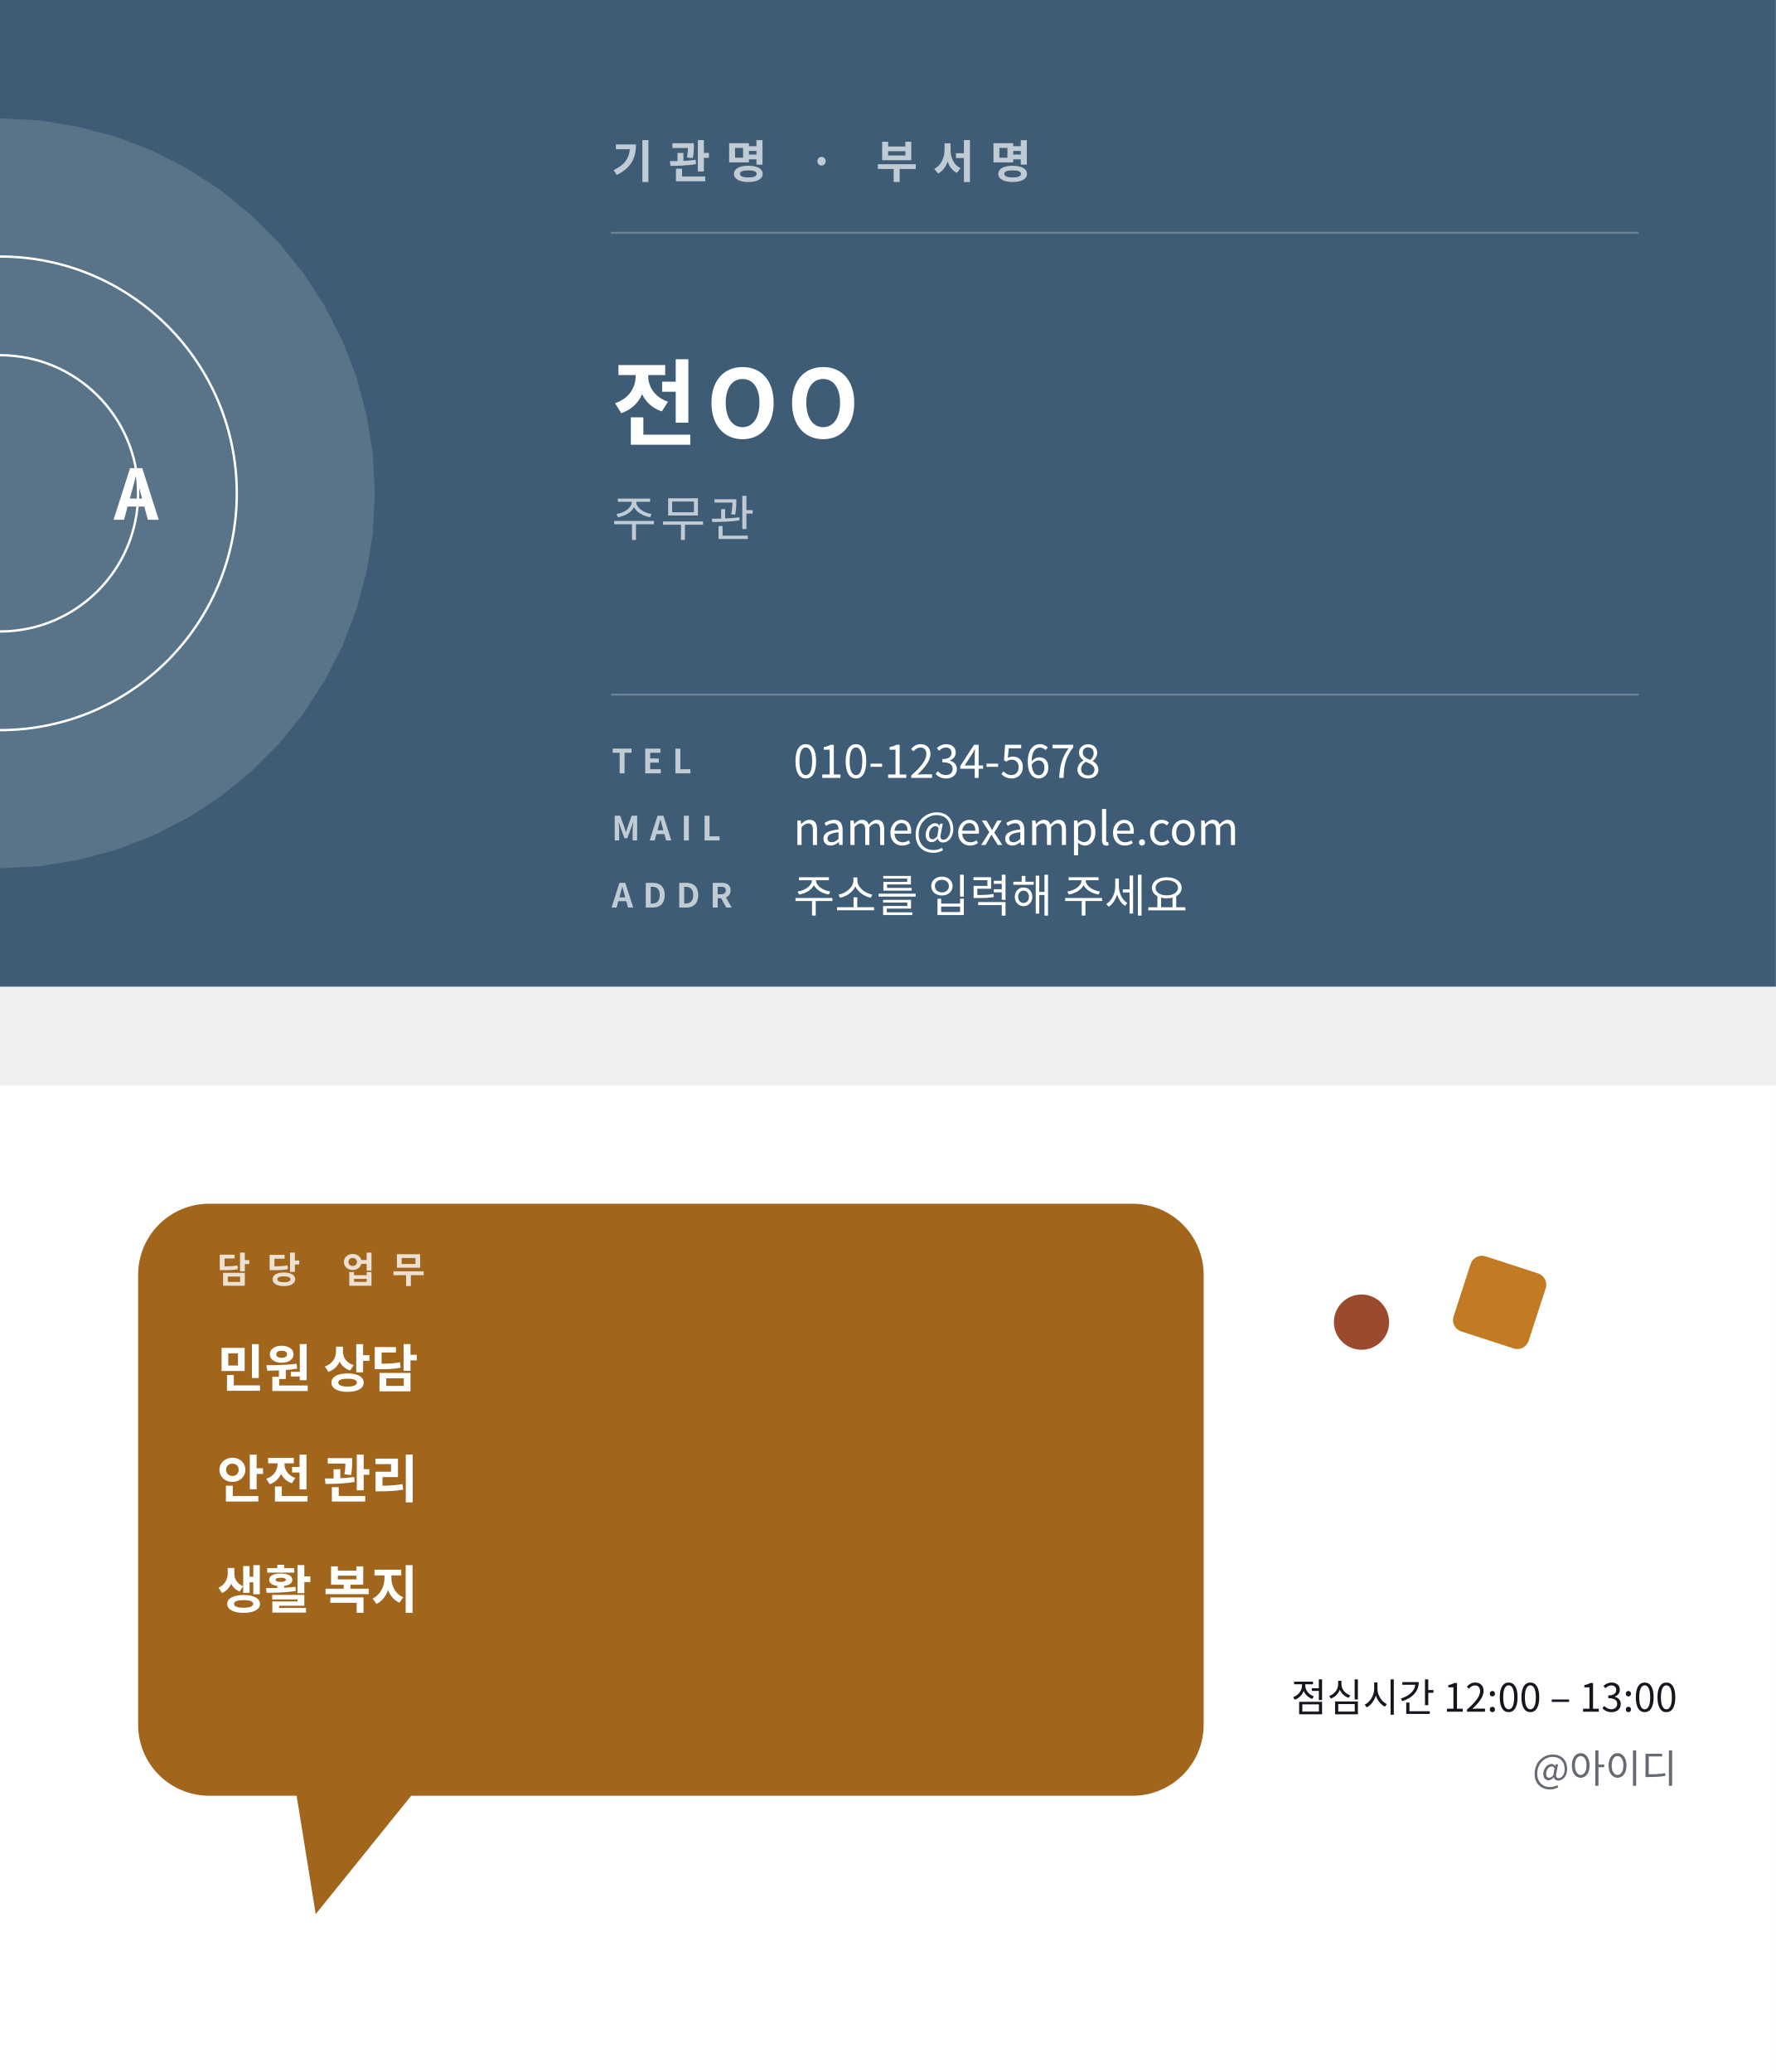
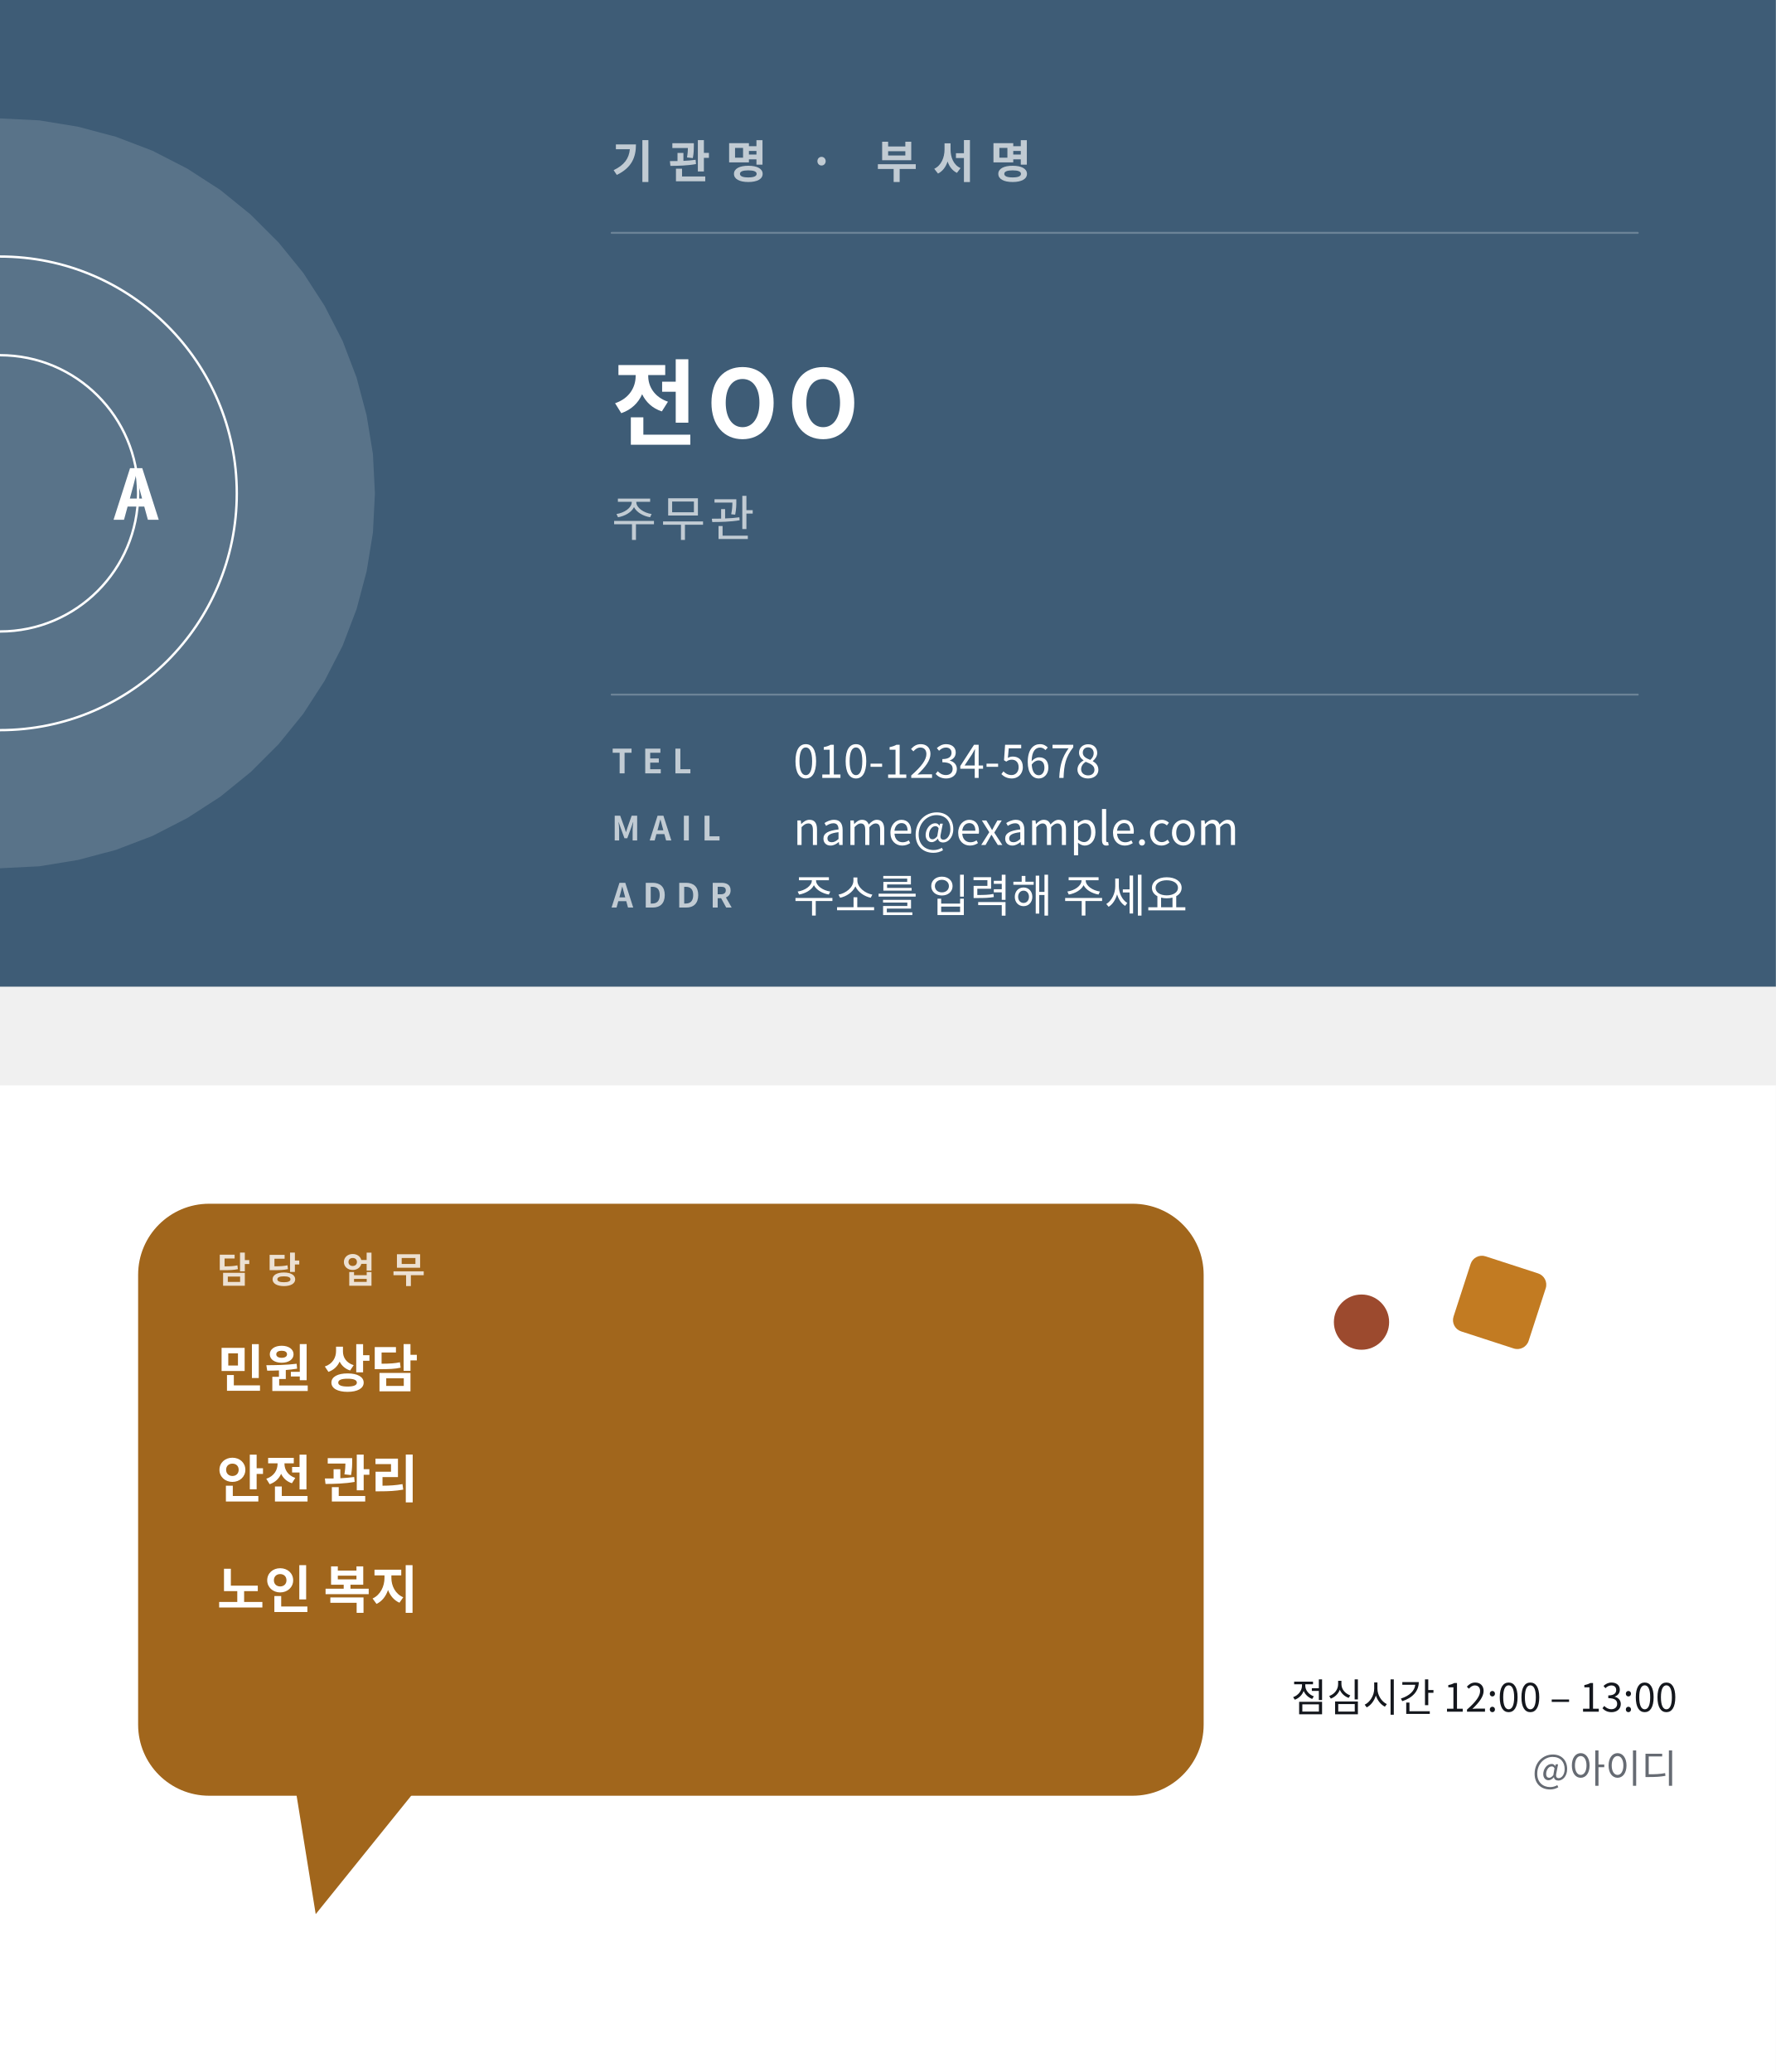
<svg xmlns="http://www.w3.org/2000/svg" width="90mm" height="105mm" viewBox="0 0 900 1050">
  <g id="front">
    <rect width="900" height="500" fill="#3E5C76" />
    <polygon points="0,60 19.9,61 39.5,64.2 58.7,69.3 77.3,76.4 95,85.5 111.7,96.3 127.1,108.8 141.2,122.9 153.7,138.3 164.5,155 173.6,172.7 180.7,191.3 185.8,210.5 189,230.1 190,250 189,269.9 185.8,289.5 180.7,308.7 173.6,327.3 164.5,345 153.7,361.7 141.2,377.1 127.1,391.2 111.7,403.7 95,414.5 77.3,423.6 58.7,430.7 39.5,435.8 19.9,439 0,440" fill="#597389" />
    <ellipse cx="0" cy="250" rx="120" ry="120" fill="none" stroke="#FFFFFF" stroke-width="1.2" stroke-linejoin="round" />
    <ellipse cx="0" cy="250" rx="70" ry="70" fill="none" stroke="#FFFFFF" stroke-width="1.2" stroke-linejoin="round" />
    <text font-family="Pretendard,'Noto Sans KR','Noto Sans CJK KR','Malgun Gothic','Apple SD Gothic Neo',sans-serif" font-size="35.3" font-weight="700" fill="#FFFFFF" text-anchor="middle">
      <tspan x="69" y="263.4">A</tspan>
    </text>
    <text font-family="Pretendard,'Noto Sans KR','Noto Sans CJK KR','Malgun Gothic','Apple SD Gothic Neo',sans-serif" font-size="22.9" font-weight="700" fill="#C1CBD3" text-anchor="start" letter-spacing="7.8">
      <tspan x="310" y="90.2">기관명 · 부서명</tspan>
    </text>
    <line x1="310" y1="118" x2="830" y2="118" stroke="#6C8397" stroke-width="1" stroke-linecap="round" />
    <text font-family="Pretendard,'Noto Sans KR','Noto Sans CJK KR','Malgun Gothic','Apple SD Gothic Neo',sans-serif" font-size="47.6" font-weight="700" fill="#FFFFFF" text-anchor="start" letter-spacing="4.2">
      <tspan x="310" y="221.9">전OO</tspan>
    </text>
    <text font-family="Pretendard,'Noto Sans KR','Noto Sans CJK KR','Malgun Gothic','Apple SD Gothic Neo',sans-serif" font-size="24.7" font-weight="400" fill="#C1CBD3" text-anchor="start" letter-spacing="2.1">
      <tspan x="310" y="271.7">주무관</tspan>
    </text>
    <line x1="310" y1="352" x2="830" y2="352" stroke="#6C8397" stroke-width="1" stroke-linecap="round" />
    <text font-family="Pretendard,'Noto Sans KR','Noto Sans CJK KR','Malgun Gothic','Apple SD Gothic Neo',sans-serif" font-size="16.9" font-weight="700" fill="#C1CBD3" text-anchor="start" letter-spacing="4.9">
      <tspan x="310" y="391.9">TEL</tspan>
    </text>
    <text font-family="Pretendard,'Noto Sans KR','Noto Sans CJK KR','Malgun Gothic','Apple SD Gothic Neo',sans-serif" font-size="22.9" font-weight="400" fill="#FFFFFF" text-anchor="start">
      <tspan x="402" y="394.2">010-1234-5678</tspan>
    </text>
    <text font-family="Pretendard,'Noto Sans KR','Noto Sans CJK KR','Malgun Gothic','Apple SD Gothic Neo',sans-serif" font-size="16.9" font-weight="700" fill="#C1CBD3" text-anchor="start" letter-spacing="4.9">
      <tspan x="310" y="425.9">MAIL</tspan>
    </text>
    <text font-family="Pretendard,'Noto Sans KR','Noto Sans CJK KR','Malgun Gothic','Apple SD Gothic Neo',sans-serif" font-size="22.9" font-weight="400" fill="#FFFFFF" text-anchor="start">
      <tspan x="402" y="428.2">name@example.com</tspan>
    </text>
    <text font-family="Pretendard,'Noto Sans KR','Noto Sans CJK KR','Malgun Gothic','Apple SD Gothic Neo',sans-serif" font-size="16.9" font-weight="700" fill="#C1CBD3" text-anchor="start" letter-spacing="4.9">
      <tspan x="310" y="459.9">ADDR</tspan>
    </text>
    <text font-family="Pretendard,'Noto Sans KR','Noto Sans CJK KR','Malgun Gothic','Apple SD Gothic Neo',sans-serif" font-size="22.9" font-weight="400" fill="#FFFFFF" text-anchor="start">
      <tspan x="402" y="462.2">주소를 입력해 주세요</tspan>
    </text>
  </g>
  <g id="back" transform="translate(0 550)">
    <rect width="900" height="500" fill="#FFFFFF" />
    <rect x="70" y="60" width="540" height="300" rx="36" fill="#A1661C" />
    <polygon points="150,358 210,358 160,420" fill="#A1661C" />
    <text font-family="Pretendard,'Noto Sans KR','Noto Sans CJK KR','Malgun Gothic','Apple SD Gothic Neo',sans-serif" font-size="18.3" font-weight="700" fill="#FFFFFF" text-anchor="start" letter-spacing="8.5" opacity="0.8">
      <tspan x="110" y="100.1">담당 업무</tspan>
    </text>
    <text font-family="Pretendard,'Noto Sans KR','Noto Sans CJK KR','Malgun Gothic','Apple SD Gothic Neo',sans-serif" font-size="26.1" font-weight="700" fill="#FFFFFF" text-anchor="start">
      <tspan x="110" y="153">민원 상담</tspan>
    </text>
    <text font-family="Pretendard,'Noto Sans KR','Noto Sans CJK KR','Malgun Gothic','Apple SD Gothic Neo',sans-serif" font-size="26.1" font-weight="700" fill="#FFFFFF" text-anchor="start">
      <tspan x="110" y="209">안전 관리</tspan>
    </text>
    <text font-family="Pretendard,'Noto Sans KR','Noto Sans CJK KR','Malgun Gothic','Apple SD Gothic Neo',sans-serif" font-size="26.1" font-weight="700" fill="#FFFFFF" text-anchor="start">
-       <tspan x="110" y="265">생활 복지</tspan>
+       <tspan x="110" y="265">노인 복지</tspan>
    </text>
    <ellipse cx="690" cy="120" rx="14" ry="14" fill="#9C4A2E" />
    <rect x="740" y="90" width="40" height="40" rx="6" fill="#C27B22" transform="rotate(18 760 110)" />
    <text font-family="Pretendard,'Noto Sans KR','Noto Sans CJK KR','Malgun Gothic','Apple SD Gothic Neo',sans-serif" font-size="19.8" font-weight="400" fill="#14171D" text-anchor="end">
      <tspan x="850" y="317.4">점심시간 12:00 – 13:00</tspan>
    </text>
    <text font-family="Pretendard,'Noto Sans KR','Noto Sans CJK KR','Malgun Gothic','Apple SD Gothic Neo',sans-serif" font-size="19.8" font-weight="400" fill="#666B73" text-anchor="end">
      <tspan x="850" y="353.4">@아이디</tspan>
    </text>
  </g>
</svg>
